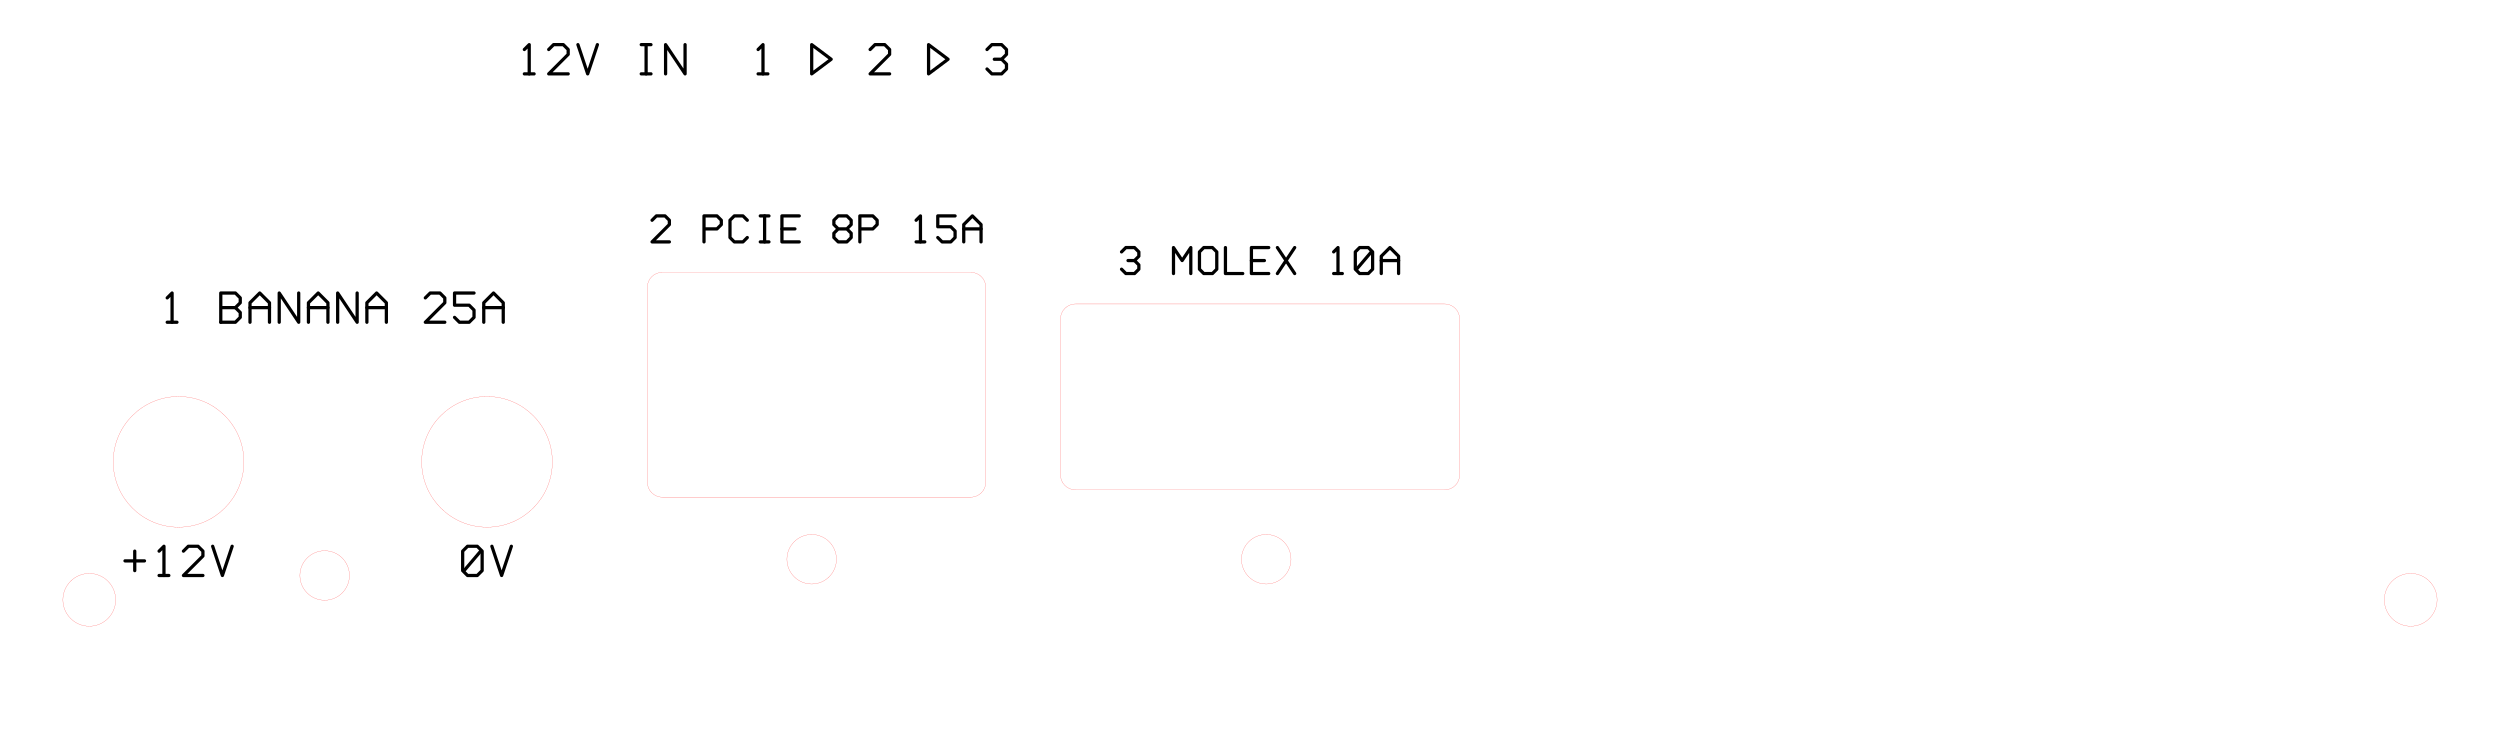
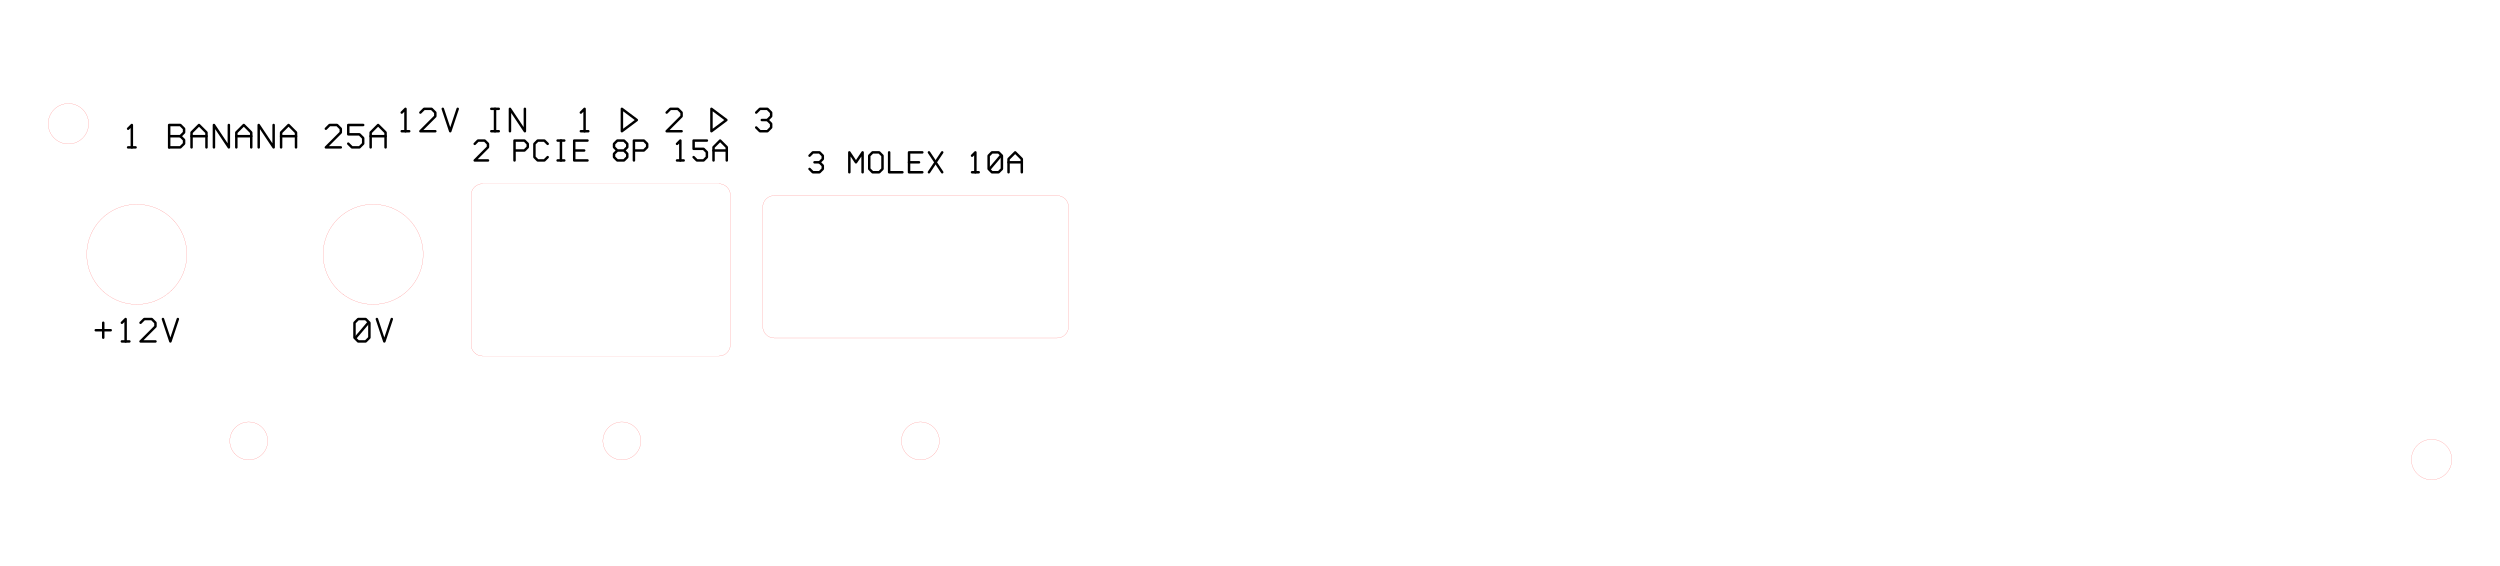
- <svg xmlns="http://www.w3.org/2000/svg" width="154.000mm" height="45.450mm" viewBox="0 0 154.000 45.450" version="1.1">
+ <svg xmlns="http://www.w3.org/2000/svg" width="201.000mm" height="45.450mm" viewBox="0 0 201.000 45.450" version="1.1">
  <g id="cut">
-     <circle cx="11" cy="28.45" r="4.025" style="fill:none;stroke:#ff0000;stroke-width:0.01" />
-     <circle cx="30" cy="28.45" r="4.025" style="fill:none;stroke:#ff0000;stroke-width:0.01" />
-     <path d="M 40.8,16.775 L 59.8,16.775 A 0.925,0.925 0 0 1 60.725,17.7 L 60.725,29.7 A 0.925,0.925 0 0 1 59.8,30.625 L 40.8,30.625 A 0.925,0.925 0 0 1 39.875,29.7 L 39.875,17.7 A 0.925,0.925 0 0 1 40.8,16.775 Z" style="fill:none;stroke:#ff0000;stroke-width:0.01" />
-     <path d="M 66.25,18.725 L 88.99,18.725 A 0.925,0.925 0 0 1 89.915,19.65 L 89.915,29.25 A 0.925,0.925 0 0 1 88.99,30.175 L 66.25,30.175 A 0.925,0.925 0 0 1 65.325,29.25 L 65.325,19.65 A 0.925,0.925 0 0 1 66.25,18.725 Z" style="fill:none;stroke:#ff0000;stroke-width:0.01" />
+     <circle cx="11" cy="20.45" r="4.025" style="fill:none;stroke:#ff0000;stroke-width:0.01" />
+     <circle cx="30" cy="20.45" r="4.025" style="fill:none;stroke:#ff0000;stroke-width:0.01" />
+     <path d="M 38.8,14.775 L 57.8,14.775 A 0.925,0.925 0 0 1 58.725,15.7 L 58.725,27.7 A 0.925,0.925 0 0 1 57.8,28.625 L 38.8,28.625 A 0.925,0.925 0 0 1 37.875,27.7 L 37.875,15.7 A 0.925,0.925 0 0 1 38.8,14.775 Z" style="fill:none;stroke:#ff0000;stroke-width:0.01" />
+     <path d="M 62.25,15.725 L 84.99,15.725 A 0.925,0.925 0 0 1 85.915,16.65 L 85.915,26.25 A 0.925,0.925 0 0 1 84.99,27.175 L 62.25,27.175 A 0.925,0.925 0 0 1 61.325,26.25 L 61.325,16.65 A 0.925,0.925 0 0 1 62.25,15.725 Z" style="fill:none;stroke:#ff0000;stroke-width:0.01" />
    <circle cx="20" cy="35.45" r="1.525" style="fill:none;stroke:#ff0000;stroke-width:0.01" />
-     <circle cx="50" cy="34.45" r="1.525" style="fill:none;stroke:#ff0000;stroke-width:0.01" />
-     <circle cx="78" cy="34.45" r="1.525" style="fill:none;stroke:#ff0000;stroke-width:0.01" />
-     <circle cx="5.5" cy="36.95" r="1.625" style="fill:none;stroke:#ff0000;stroke-width:0.01" />
-     <circle cx="148.5" cy="36.95" r="1.625" style="fill:none;stroke:#ff0000;stroke-width:0.01" />
+     <circle cx="50" cy="35.45" r="1.525" style="fill:none;stroke:#ff0000;stroke-width:0.01" />
+     <circle cx="74" cy="35.45" r="1.525" style="fill:none;stroke:#ff0000;stroke-width:0.01" />
+     <circle cx="5.5" cy="9.95" r="1.625" style="fill:none;stroke:#ff0000;stroke-width:0.01" />
+     <circle cx="195.5" cy="36.95" r="1.625" style="fill:none;stroke:#ff0000;stroke-width:0.01" />
  </g>
  <g id="engrave">
-     <path d="M 7.7,34.55 L 8.9,34.55" style="fill:none;stroke:#000000;stroke-width:0.2;stroke-linecap:round;stroke-linejoin:round" />
-     <path d="M 8.3,35.15 L 8.3,33.95" style="fill:none;stroke:#000000;stroke-width:0.2;stroke-linecap:round;stroke-linejoin:round" />
-     <path d="M 9.8,33.95 L 10.1,33.65 L 10.1,35.45" style="fill:none;stroke:#000000;stroke-width:0.2;stroke-linecap:round;stroke-linejoin:round" />
-     <path d="M 9.8,35.45 L 10.4,35.45" style="fill:none;stroke:#000000;stroke-width:0.2;stroke-linecap:round;stroke-linejoin:round" />
-     <path d="M 11.3,33.95 L 11.6,33.65 L 12.2,33.65 L 12.5,33.95 L 12.5,34.25 L 11.3,35.45 L 12.5,35.45" style="fill:none;stroke:#000000;stroke-width:0.2;stroke-linecap:round;stroke-linejoin:round" />
-     <path d="M 13.1,33.65 L 13.7,35.45 L 14.3,33.65" style="fill:none;stroke:#000000;stroke-width:0.2;stroke-linecap:round;stroke-linejoin:round" />
-     <path d="M 28.8,35.45 L 28.5,35.15 L 28.5,33.95 L 28.8,33.65 L 29.4,33.65 L 29.7,33.95 L 29.7,35.15 L 29.4,35.45 L 28.8,35.45" style="fill:none;stroke:#000000;stroke-width:0.2;stroke-linecap:round;stroke-linejoin:round" />
-     <path d="M 28.59,35.15 L 29.61,33.95" style="fill:none;stroke:#000000;stroke-width:0.2;stroke-linecap:round;stroke-linejoin:round" />
-     <path d="M 30.3,33.65 L 30.9,35.45 L 31.5,33.65" style="fill:none;stroke:#000000;stroke-width:0.2;stroke-linecap:round;stroke-linejoin:round" />
-     <path d="M 10.3,18.35 L 10.6,18.05 L 10.6,19.85" style="fill:none;stroke:#000000;stroke-width:0.2;stroke-linecap:round;stroke-linejoin:round" />
-     <path d="M 10.3,19.85 L 10.9,19.85" style="fill:none;stroke:#000000;stroke-width:0.2;stroke-linecap:round;stroke-linejoin:round" />
-     <path d="M 13.6,19.85 L 13.6,18.05 L 14.5,18.05 L 14.8,18.35 L 14.8,18.65 L 14.5,18.95 L 13.6,18.95" style="fill:none;stroke:#000000;stroke-width:0.2;stroke-linecap:round;stroke-linejoin:round" />
-     <path d="M 14.5,18.95 L 14.8,19.25 L 14.8,19.55 L 14.5,19.85 L 13.6,19.85" style="fill:none;stroke:#000000;stroke-width:0.2;stroke-linecap:round;stroke-linejoin:round" />
-     <path d="M 15.4,19.85 L 15.4,18.65 L 16,18.05 L 16.6,18.65 L 16.6,19.85" style="fill:none;stroke:#000000;stroke-width:0.2;stroke-linecap:round;stroke-linejoin:round" />
-     <path d="M 15.4,18.95 L 16.6,18.95" style="fill:none;stroke:#000000;stroke-width:0.2;stroke-linecap:round;stroke-linejoin:round" />
-     <path d="M 17.2,19.85 L 17.2,18.05 L 18.4,19.85 L 18.4,18.05" style="fill:none;stroke:#000000;stroke-width:0.2;stroke-linecap:round;stroke-linejoin:round" />
-     <path d="M 19,19.85 L 19,18.65 L 19.6,18.05 L 20.2,18.65 L 20.2,19.85" style="fill:none;stroke:#000000;stroke-width:0.2;stroke-linecap:round;stroke-linejoin:round" />
-     <path d="M 19,18.95 L 20.2,18.95" style="fill:none;stroke:#000000;stroke-width:0.2;stroke-linecap:round;stroke-linejoin:round" />
-     <path d="M 20.8,19.85 L 20.8,18.05 L 22,19.85 L 22,18.05" style="fill:none;stroke:#000000;stroke-width:0.2;stroke-linecap:round;stroke-linejoin:round" />
-     <path d="M 22.6,19.85 L 22.6,18.65 L 23.2,18.05 L 23.8,18.65 L 23.8,19.85" style="fill:none;stroke:#000000;stroke-width:0.2;stroke-linecap:round;stroke-linejoin:round" />
-     <path d="M 22.6,18.95 L 23.8,18.95" style="fill:none;stroke:#000000;stroke-width:0.2;stroke-linecap:round;stroke-linejoin:round" />
-     <path d="M 26.2,18.35 L 26.5,18.05 L 27.1,18.05 L 27.4,18.35 L 27.4,18.65 L 26.2,19.85 L 27.4,19.85" style="fill:none;stroke:#000000;stroke-width:0.2;stroke-linecap:round;stroke-linejoin:round" />
-     <path d="M 29.2,18.05 L 28,18.05 L 28,18.8 L 28.9,18.8 L 29.2,19.1 L 29.2,19.55 L 28.9,19.85 L 28.3,19.85 L 28,19.55" style="fill:none;stroke:#000000;stroke-width:0.2;stroke-linecap:round;stroke-linejoin:round" />
-     <path d="M 29.8,19.85 L 29.8,18.65 L 30.4,18.05 L 31,18.65 L 31,19.85" style="fill:none;stroke:#000000;stroke-width:0.2;stroke-linecap:round;stroke-linejoin:round" />
-     <path d="M 29.8,18.95 L 31,18.95" style="fill:none;stroke:#000000;stroke-width:0.2;stroke-linecap:round;stroke-linejoin:round" />
-     <path d="M 40.167,13.567 L 40.433,13.3 L 40.967,13.3 L 41.233,13.567 L 41.233,13.833 L 40.167,14.9 L 41.233,14.9" style="fill:none;stroke:#000000;stroke-width:0.2;stroke-linecap:round;stroke-linejoin:round" />
-     <path d="M 43.367,14.9 L 43.367,13.3 L 44.167,13.3 L 44.433,13.567 L 44.433,13.833 L 44.167,14.1 L 43.367,14.1" style="fill:none;stroke:#000000;stroke-width:0.2;stroke-linecap:round;stroke-linejoin:round" />
-     <path d="M 46.033,13.567 L 45.767,13.3 L 45.233,13.3 L 44.967,13.567 L 44.967,14.633 L 45.233,14.9 L 45.767,14.9 L 46.033,14.633" style="fill:none;stroke:#000000;stroke-width:0.2;stroke-linecap:round;stroke-linejoin:round" />
-     <path d="M 46.833,13.3 L 47.367,13.3" style="fill:none;stroke:#000000;stroke-width:0.2;stroke-linecap:round;stroke-linejoin:round" />
-     <path d="M 47.1,13.3 L 47.1,14.9" style="fill:none;stroke:#000000;stroke-width:0.2;stroke-linecap:round;stroke-linejoin:round" />
-     <path d="M 46.833,14.9 L 47.367,14.9" style="fill:none;stroke:#000000;stroke-width:0.2;stroke-linecap:round;stroke-linejoin:round" />
-     <path d="M 49.233,13.3 L 48.167,13.3 L 48.167,14.9 L 49.233,14.9" style="fill:none;stroke:#000000;stroke-width:0.2;stroke-linecap:round;stroke-linejoin:round" />
-     <path d="M 48.167,14.1 L 48.967,14.1" style="fill:none;stroke:#000000;stroke-width:0.2;stroke-linecap:round;stroke-linejoin:round" />
-     <path d="M 51.633,14.1 L 51.367,13.833 L 51.367,13.567 L 51.633,13.3 L 52.167,13.3 L 52.433,13.567 L 52.433,13.833 L 52.167,14.1 L 51.633,14.1 L 51.367,14.367 L 51.367,14.633 L 51.633,14.9 L 52.167,14.9 L 52.433,14.633 L 52.433,14.367 L 52.167,14.1" style="fill:none;stroke:#000000;stroke-width:0.2;stroke-linecap:round;stroke-linejoin:round" />
-     <path d="M 52.967,14.9 L 52.967,13.3 L 53.767,13.3 L 54.033,13.567 L 54.033,13.833 L 53.767,14.1 L 52.967,14.1" style="fill:none;stroke:#000000;stroke-width:0.2;stroke-linecap:round;stroke-linejoin:round" />
-     <path d="M 56.433,13.567 L 56.7,13.3 L 56.7,14.9" style="fill:none;stroke:#000000;stroke-width:0.2;stroke-linecap:round;stroke-linejoin:round" />
-     <path d="M 56.433,14.9 L 56.967,14.9" style="fill:none;stroke:#000000;stroke-width:0.2;stroke-linecap:round;stroke-linejoin:round" />
-     <path d="M 58.833,13.3 L 57.767,13.3 L 57.767,13.967 L 58.567,13.967 L 58.833,14.233 L 58.833,14.633 L 58.567,14.9 L 58.033,14.9 L 57.767,14.633" style="fill:none;stroke:#000000;stroke-width:0.2;stroke-linecap:round;stroke-linejoin:round" />
-     <path d="M 59.367,14.9 L 59.367,13.833 L 59.9,13.3 L 60.433,13.833 L 60.433,14.9" style="fill:none;stroke:#000000;stroke-width:0.2;stroke-linecap:round;stroke-linejoin:round" />
-     <path d="M 59.367,14.1 L 60.433,14.1" style="fill:none;stroke:#000000;stroke-width:0.2;stroke-linecap:round;stroke-linejoin:round" />
-     <path d="M 69.087,15.517 L 69.353,15.25 L 69.887,15.25 L 70.153,15.517 L 70.153,15.783 L 69.887,16.05 L 70.153,16.317 L 70.153,16.583 L 69.887,16.85 L 69.353,16.85 L 69.087,16.583" style="fill:none;stroke:#000000;stroke-width:0.2;stroke-linecap:round;stroke-linejoin:round" />
-     <path d="M 69.487,16.05 L 69.887,16.05" style="fill:none;stroke:#000000;stroke-width:0.2;stroke-linecap:round;stroke-linejoin:round" />
-     <path d="M 72.287,16.85 L 72.287,15.25 L 72.82,16.05 L 73.353,15.25 L 73.353,16.85" style="fill:none;stroke:#000000;stroke-width:0.2;stroke-linecap:round;stroke-linejoin:round" />
-     <path d="M 74.153,16.85 L 73.887,16.583 L 73.887,15.517 L 74.153,15.25 L 74.687,15.25 L 74.953,15.517 L 74.953,16.583 L 74.687,16.85 L 74.153,16.85" style="fill:none;stroke:#000000;stroke-width:0.2;stroke-linecap:round;stroke-linejoin:round" />
-     <path d="M 75.487,15.25 L 75.487,16.85 L 76.553,16.85" style="fill:none;stroke:#000000;stroke-width:0.2;stroke-linecap:round;stroke-linejoin:round" />
-     <path d="M 78.153,15.25 L 77.087,15.25 L 77.087,16.85 L 78.153,16.85" style="fill:none;stroke:#000000;stroke-width:0.2;stroke-linecap:round;stroke-linejoin:round" />
-     <path d="M 77.087,16.05 L 77.887,16.05" style="fill:none;stroke:#000000;stroke-width:0.2;stroke-linecap:round;stroke-linejoin:round" />
-     <path d="M 78.687,16.85 L 79.753,15.25" style="fill:none;stroke:#000000;stroke-width:0.2;stroke-linecap:round;stroke-linejoin:round" />
-     <path d="M 78.687,15.25 L 79.753,16.85" style="fill:none;stroke:#000000;stroke-width:0.2;stroke-linecap:round;stroke-linejoin:round" />
-     <path d="M 82.153,15.517 L 82.42,15.25 L 82.42,16.85" style="fill:none;stroke:#000000;stroke-width:0.2;stroke-linecap:round;stroke-linejoin:round" />
-     <path d="M 82.153,16.85 L 82.687,16.85" style="fill:none;stroke:#000000;stroke-width:0.2;stroke-linecap:round;stroke-linejoin:round" />
-     <path d="M 83.753,16.85 L 83.487,16.583 L 83.487,15.517 L 83.753,15.25 L 84.287,15.25 L 84.553,15.517 L 84.553,16.583 L 84.287,16.85 L 83.753,16.85" style="fill:none;stroke:#000000;stroke-width:0.2;stroke-linecap:round;stroke-linejoin:round" />
-     <path d="M 83.567,16.583 L 84.473,15.517" style="fill:none;stroke:#000000;stroke-width:0.2;stroke-linecap:round;stroke-linejoin:round" />
-     <path d="M 85.087,16.85 L 85.087,15.783 L 85.62,15.25 L 86.153,15.783 L 86.153,16.85" style="fill:none;stroke:#000000;stroke-width:0.2;stroke-linecap:round;stroke-linejoin:round" />
-     <path d="M 85.087,16.05 L 86.153,16.05" style="fill:none;stroke:#000000;stroke-width:0.2;stroke-linecap:round;stroke-linejoin:round" />
-     <path d="M 32.3,3.05 L 32.6,2.75 L 32.6,4.55" style="fill:none;stroke:#000000;stroke-width:0.2;stroke-linecap:round;stroke-linejoin:round" />
-     <path d="M 32.3,4.55 L 32.9,4.55" style="fill:none;stroke:#000000;stroke-width:0.2;stroke-linecap:round;stroke-linejoin:round" />
-     <path d="M 33.8,3.05 L 34.1,2.75 L 34.7,2.75 L 35,3.05 L 35,3.35 L 33.8,4.55 L 35,4.55" style="fill:none;stroke:#000000;stroke-width:0.2;stroke-linecap:round;stroke-linejoin:round" />
-     <path d="M 35.6,2.75 L 36.2,4.55 L 36.8,2.75" style="fill:none;stroke:#000000;stroke-width:0.2;stroke-linecap:round;stroke-linejoin:round" />
-     <path d="M 39.5,2.75 L 40.1,2.75" style="fill:none;stroke:#000000;stroke-width:0.2;stroke-linecap:round;stroke-linejoin:round" />
-     <path d="M 39.8,2.75 L 39.8,4.55" style="fill:none;stroke:#000000;stroke-width:0.2;stroke-linecap:round;stroke-linejoin:round" />
-     <path d="M 39.5,4.55 L 40.1,4.55" style="fill:none;stroke:#000000;stroke-width:0.2;stroke-linecap:round;stroke-linejoin:round" />
-     <path d="M 41,4.55 L 41,2.75 L 42.2,4.55 L 42.2,2.75" style="fill:none;stroke:#000000;stroke-width:0.2;stroke-linecap:round;stroke-linejoin:round" />
-     <path d="M 46.7,3.05 L 47,2.75 L 47,4.55" style="fill:none;stroke:#000000;stroke-width:0.2;stroke-linecap:round;stroke-linejoin:round" />
-     <path d="M 46.7,4.55 L 47.3,4.55" style="fill:none;stroke:#000000;stroke-width:0.2;stroke-linecap:round;stroke-linejoin:round" />
-     <path d="M 50,2.75 L 51.2,3.65 L 50,4.55 L 50,2.75" style="fill:none;stroke:#000000;stroke-width:0.2;stroke-linecap:round;stroke-linejoin:round" />
-     <path d="M 53.6,3.05 L 53.9,2.75 L 54.5,2.75 L 54.8,3.05 L 54.8,3.35 L 53.6,4.55 L 54.8,4.55" style="fill:none;stroke:#000000;stroke-width:0.2;stroke-linecap:round;stroke-linejoin:round" />
-     <path d="M 57.2,2.75 L 58.4,3.65 L 57.2,4.55 L 57.2,2.75" style="fill:none;stroke:#000000;stroke-width:0.2;stroke-linecap:round;stroke-linejoin:round" />
-     <path d="M 60.8,3.05 L 61.1,2.75 L 61.7,2.75 L 62,3.05 L 62,3.35 L 61.7,3.65 L 62,3.95 L 62,4.25 L 61.7,4.55 L 61.1,4.55 L 60.8,4.25" style="fill:none;stroke:#000000;stroke-width:0.2;stroke-linecap:round;stroke-linejoin:round" />
-     <path d="M 61.25,3.65 L 61.7,3.65" style="fill:none;stroke:#000000;stroke-width:0.2;stroke-linecap:round;stroke-linejoin:round" />
+     <path d="M 7.7,26.55 L 8.9,26.55" style="fill:none;stroke:#000000;stroke-width:0.2;stroke-linecap:round;stroke-linejoin:round" />
+     <path d="M 8.3,27.15 L 8.3,25.95" style="fill:none;stroke:#000000;stroke-width:0.2;stroke-linecap:round;stroke-linejoin:round" />
+     <path d="M 9.8,25.95 L 10.1,25.65 L 10.1,27.45" style="fill:none;stroke:#000000;stroke-width:0.2;stroke-linecap:round;stroke-linejoin:round" />
+     <path d="M 9.8,27.45 L 10.4,27.45" style="fill:none;stroke:#000000;stroke-width:0.2;stroke-linecap:round;stroke-linejoin:round" />
+     <path d="M 11.3,25.95 L 11.6,25.65 L 12.2,25.65 L 12.5,25.95 L 12.5,26.25 L 11.3,27.45 L 12.5,27.45" style="fill:none;stroke:#000000;stroke-width:0.2;stroke-linecap:round;stroke-linejoin:round" />
+     <path d="M 13.1,25.65 L 13.7,27.45 L 14.3,25.65" style="fill:none;stroke:#000000;stroke-width:0.2;stroke-linecap:round;stroke-linejoin:round" />
+     <path d="M 28.8,27.45 L 28.5,27.15 L 28.5,25.95 L 28.8,25.65 L 29.4,25.65 L 29.7,25.95 L 29.7,27.15 L 29.4,27.45 L 28.8,27.45" style="fill:none;stroke:#000000;stroke-width:0.2;stroke-linecap:round;stroke-linejoin:round" />
+     <path d="M 28.59,27.15 L 29.61,25.95" style="fill:none;stroke:#000000;stroke-width:0.2;stroke-linecap:round;stroke-linejoin:round" />
+     <path d="M 30.3,25.65 L 30.9,27.45 L 31.5,25.65" style="fill:none;stroke:#000000;stroke-width:0.2;stroke-linecap:round;stroke-linejoin:round" />
+     <path d="M 10.3,10.35 L 10.6,10.05 L 10.6,11.85" style="fill:none;stroke:#000000;stroke-width:0.2;stroke-linecap:round;stroke-linejoin:round" />
+     <path d="M 10.3,11.85 L 10.9,11.85" style="fill:none;stroke:#000000;stroke-width:0.2;stroke-linecap:round;stroke-linejoin:round" />
+     <path d="M 13.6,11.85 L 13.6,10.05 L 14.5,10.05 L 14.8,10.35 L 14.8,10.65 L 14.5,10.95 L 13.6,10.95" style="fill:none;stroke:#000000;stroke-width:0.2;stroke-linecap:round;stroke-linejoin:round" />
+     <path d="M 14.5,10.95 L 14.8,11.25 L 14.8,11.55 L 14.5,11.85 L 13.6,11.85" style="fill:none;stroke:#000000;stroke-width:0.2;stroke-linecap:round;stroke-linejoin:round" />
+     <path d="M 15.4,11.85 L 15.4,10.65 L 16,10.05 L 16.6,10.65 L 16.6,11.85" style="fill:none;stroke:#000000;stroke-width:0.2;stroke-linecap:round;stroke-linejoin:round" />
+     <path d="M 15.4,10.95 L 16.6,10.95" style="fill:none;stroke:#000000;stroke-width:0.2;stroke-linecap:round;stroke-linejoin:round" />
+     <path d="M 17.2,11.85 L 17.2,10.05 L 18.4,11.85 L 18.4,10.05" style="fill:none;stroke:#000000;stroke-width:0.2;stroke-linecap:round;stroke-linejoin:round" />
+     <path d="M 19,11.85 L 19,10.65 L 19.6,10.05 L 20.2,10.65 L 20.2,11.85" style="fill:none;stroke:#000000;stroke-width:0.2;stroke-linecap:round;stroke-linejoin:round" />
+     <path d="M 19,10.95 L 20.2,10.95" style="fill:none;stroke:#000000;stroke-width:0.2;stroke-linecap:round;stroke-linejoin:round" />
+     <path d="M 20.8,11.85 L 20.8,10.05 L 22,11.85 L 22,10.05" style="fill:none;stroke:#000000;stroke-width:0.2;stroke-linecap:round;stroke-linejoin:round" />
+     <path d="M 22.6,11.85 L 22.6,10.65 L 23.2,10.05 L 23.8,10.65 L 23.8,11.85" style="fill:none;stroke:#000000;stroke-width:0.2;stroke-linecap:round;stroke-linejoin:round" />
+     <path d="M 22.6,10.95 L 23.8,10.95" style="fill:none;stroke:#000000;stroke-width:0.2;stroke-linecap:round;stroke-linejoin:round" />
+     <path d="M 26.2,10.35 L 26.5,10.05 L 27.1,10.05 L 27.4,10.35 L 27.4,10.65 L 26.2,11.85 L 27.4,11.85" style="fill:none;stroke:#000000;stroke-width:0.2;stroke-linecap:round;stroke-linejoin:round" />
+     <path d="M 29.2,10.05 L 28,10.05 L 28,10.8 L 28.9,10.8 L 29.2,11.1 L 29.2,11.55 L 28.9,11.85 L 28.3,11.85 L 28,11.55" style="fill:none;stroke:#000000;stroke-width:0.2;stroke-linecap:round;stroke-linejoin:round" />
+     <path d="M 29.8,11.85 L 29.8,10.65 L 30.4,10.05 L 31,10.65 L 31,11.85" style="fill:none;stroke:#000000;stroke-width:0.2;stroke-linecap:round;stroke-linejoin:round" />
+     <path d="M 29.8,10.95 L 31,10.95" style="fill:none;stroke:#000000;stroke-width:0.2;stroke-linecap:round;stroke-linejoin:round" />
+     <path d="M 38.167,11.567 L 38.433,11.3 L 38.967,11.3 L 39.233,11.567 L 39.233,11.833 L 38.167,12.9 L 39.233,12.9" style="fill:none;stroke:#000000;stroke-width:0.2;stroke-linecap:round;stroke-linejoin:round" />
+     <path d="M 41.367,12.9 L 41.367,11.3 L 42.167,11.3 L 42.433,11.567 L 42.433,11.833 L 42.167,12.1 L 41.367,12.1" style="fill:none;stroke:#000000;stroke-width:0.2;stroke-linecap:round;stroke-linejoin:round" />
+     <path d="M 44.033,11.567 L 43.767,11.3 L 43.233,11.3 L 42.967,11.567 L 42.967,12.633 L 43.233,12.9 L 43.767,12.9 L 44.033,12.633" style="fill:none;stroke:#000000;stroke-width:0.2;stroke-linecap:round;stroke-linejoin:round" />
+     <path d="M 44.833,11.3 L 45.367,11.3" style="fill:none;stroke:#000000;stroke-width:0.2;stroke-linecap:round;stroke-linejoin:round" />
+     <path d="M 45.1,11.3 L 45.1,12.9" style="fill:none;stroke:#000000;stroke-width:0.2;stroke-linecap:round;stroke-linejoin:round" />
+     <path d="M 44.833,12.9 L 45.367,12.9" style="fill:none;stroke:#000000;stroke-width:0.2;stroke-linecap:round;stroke-linejoin:round" />
+     <path d="M 47.233,11.3 L 46.167,11.3 L 46.167,12.9 L 47.233,12.9" style="fill:none;stroke:#000000;stroke-width:0.2;stroke-linecap:round;stroke-linejoin:round" />
+     <path d="M 46.167,12.1 L 46.967,12.1" style="fill:none;stroke:#000000;stroke-width:0.2;stroke-linecap:round;stroke-linejoin:round" />
+     <path d="M 49.633,12.1 L 49.367,11.833 L 49.367,11.567 L 49.633,11.3 L 50.167,11.3 L 50.433,11.567 L 50.433,11.833 L 50.167,12.1 L 49.633,12.1 L 49.367,12.367 L 49.367,12.633 L 49.633,12.9 L 50.167,12.9 L 50.433,12.633 L 50.433,12.367 L 50.167,12.1" style="fill:none;stroke:#000000;stroke-width:0.2;stroke-linecap:round;stroke-linejoin:round" />
+     <path d="M 50.967,12.9 L 50.967,11.3 L 51.767,11.3 L 52.033,11.567 L 52.033,11.833 L 51.767,12.1 L 50.967,12.1" style="fill:none;stroke:#000000;stroke-width:0.2;stroke-linecap:round;stroke-linejoin:round" />
+     <path d="M 54.433,11.567 L 54.7,11.3 L 54.7,12.9" style="fill:none;stroke:#000000;stroke-width:0.2;stroke-linecap:round;stroke-linejoin:round" />
+     <path d="M 54.433,12.9 L 54.967,12.9" style="fill:none;stroke:#000000;stroke-width:0.2;stroke-linecap:round;stroke-linejoin:round" />
+     <path d="M 56.833,11.3 L 55.767,11.3 L 55.767,11.967 L 56.567,11.967 L 56.833,12.233 L 56.833,12.633 L 56.567,12.9 L 56.033,12.9 L 55.767,12.633" style="fill:none;stroke:#000000;stroke-width:0.2;stroke-linecap:round;stroke-linejoin:round" />
+     <path d="M 57.367,12.9 L 57.367,11.833 L 57.9,11.3 L 58.433,11.833 L 58.433,12.9" style="fill:none;stroke:#000000;stroke-width:0.2;stroke-linecap:round;stroke-linejoin:round" />
+     <path d="M 57.367,12.1 L 58.433,12.1" style="fill:none;stroke:#000000;stroke-width:0.2;stroke-linecap:round;stroke-linejoin:round" />
+     <path d="M 65.087,12.517 L 65.353,12.25 L 65.887,12.25 L 66.153,12.517 L 66.153,12.783 L 65.887,13.05 L 66.153,13.317 L 66.153,13.583 L 65.887,13.85 L 65.353,13.85 L 65.087,13.583" style="fill:none;stroke:#000000;stroke-width:0.2;stroke-linecap:round;stroke-linejoin:round" />
+     <path d="M 65.487,13.05 L 65.887,13.05" style="fill:none;stroke:#000000;stroke-width:0.2;stroke-linecap:round;stroke-linejoin:round" />
+     <path d="M 68.287,13.85 L 68.287,12.25 L 68.82,13.05 L 69.353,12.25 L 69.353,13.85" style="fill:none;stroke:#000000;stroke-width:0.2;stroke-linecap:round;stroke-linejoin:round" />
+     <path d="M 70.153,13.85 L 69.887,13.583 L 69.887,12.517 L 70.153,12.25 L 70.687,12.25 L 70.953,12.517 L 70.953,13.583 L 70.687,13.85 L 70.153,13.85" style="fill:none;stroke:#000000;stroke-width:0.2;stroke-linecap:round;stroke-linejoin:round" />
+     <path d="M 71.487,12.25 L 71.487,13.85 L 72.553,13.85" style="fill:none;stroke:#000000;stroke-width:0.2;stroke-linecap:round;stroke-linejoin:round" />
+     <path d="M 74.153,12.25 L 73.087,12.25 L 73.087,13.85 L 74.153,13.85" style="fill:none;stroke:#000000;stroke-width:0.2;stroke-linecap:round;stroke-linejoin:round" />
+     <path d="M 73.087,13.05 L 73.887,13.05" style="fill:none;stroke:#000000;stroke-width:0.2;stroke-linecap:round;stroke-linejoin:round" />
+     <path d="M 74.687,13.85 L 75.753,12.25" style="fill:none;stroke:#000000;stroke-width:0.2;stroke-linecap:round;stroke-linejoin:round" />
+     <path d="M 74.687,12.25 L 75.753,13.85" style="fill:none;stroke:#000000;stroke-width:0.2;stroke-linecap:round;stroke-linejoin:round" />
+     <path d="M 78.153,12.517 L 78.42,12.25 L 78.42,13.85" style="fill:none;stroke:#000000;stroke-width:0.2;stroke-linecap:round;stroke-linejoin:round" />
+     <path d="M 78.153,13.85 L 78.687,13.85" style="fill:none;stroke:#000000;stroke-width:0.2;stroke-linecap:round;stroke-linejoin:round" />
+     <path d="M 79.753,13.85 L 79.487,13.583 L 79.487,12.517 L 79.753,12.25 L 80.287,12.25 L 80.553,12.517 L 80.553,13.583 L 80.287,13.85 L 79.753,13.85" style="fill:none;stroke:#000000;stroke-width:0.2;stroke-linecap:round;stroke-linejoin:round" />
+     <path d="M 79.567,13.583 L 80.473,12.517" style="fill:none;stroke:#000000;stroke-width:0.2;stroke-linecap:round;stroke-linejoin:round" />
+     <path d="M 81.087,13.85 L 81.087,12.783 L 81.62,12.25 L 82.153,12.783 L 82.153,13.85" style="fill:none;stroke:#000000;stroke-width:0.2;stroke-linecap:round;stroke-linejoin:round" />
+     <path d="M 81.087,13.05 L 82.153,13.05" style="fill:none;stroke:#000000;stroke-width:0.2;stroke-linecap:round;stroke-linejoin:round" />
+     <path d="M 32.3,9.05 L 32.6,8.75 L 32.6,10.55" style="fill:none;stroke:#000000;stroke-width:0.2;stroke-linecap:round;stroke-linejoin:round" />
+     <path d="M 32.3,10.55 L 32.9,10.55" style="fill:none;stroke:#000000;stroke-width:0.2;stroke-linecap:round;stroke-linejoin:round" />
+     <path d="M 33.8,9.05 L 34.1,8.75 L 34.7,8.75 L 35,9.05 L 35,9.35 L 33.8,10.55 L 35,10.55" style="fill:none;stroke:#000000;stroke-width:0.2;stroke-linecap:round;stroke-linejoin:round" />
+     <path d="M 35.6,8.75 L 36.2,10.55 L 36.8,8.75" style="fill:none;stroke:#000000;stroke-width:0.2;stroke-linecap:round;stroke-linejoin:round" />
+     <path d="M 39.5,8.75 L 40.1,8.75" style="fill:none;stroke:#000000;stroke-width:0.2;stroke-linecap:round;stroke-linejoin:round" />
+     <path d="M 39.8,8.75 L 39.8,10.55" style="fill:none;stroke:#000000;stroke-width:0.2;stroke-linecap:round;stroke-linejoin:round" />
+     <path d="M 39.5,10.55 L 40.1,10.55" style="fill:none;stroke:#000000;stroke-width:0.2;stroke-linecap:round;stroke-linejoin:round" />
+     <path d="M 41,10.55 L 41,8.75 L 42.2,10.55 L 42.2,8.75" style="fill:none;stroke:#000000;stroke-width:0.2;stroke-linecap:round;stroke-linejoin:round" />
+     <path d="M 46.7,9.05 L 47,8.75 L 47,10.55" style="fill:none;stroke:#000000;stroke-width:0.2;stroke-linecap:round;stroke-linejoin:round" />
+     <path d="M 46.7,10.55 L 47.3,10.55" style="fill:none;stroke:#000000;stroke-width:0.2;stroke-linecap:round;stroke-linejoin:round" />
+     <path d="M 50,8.75 L 51.2,9.65 L 50,10.55 L 50,8.75" style="fill:none;stroke:#000000;stroke-width:0.2;stroke-linecap:round;stroke-linejoin:round" />
+     <path d="M 53.6,9.05 L 53.9,8.75 L 54.5,8.75 L 54.8,9.05 L 54.8,9.35 L 53.6,10.55 L 54.8,10.55" style="fill:none;stroke:#000000;stroke-width:0.2;stroke-linecap:round;stroke-linejoin:round" />
+     <path d="M 57.2,8.75 L 58.4,9.65 L 57.2,10.55 L 57.2,8.75" style="fill:none;stroke:#000000;stroke-width:0.2;stroke-linecap:round;stroke-linejoin:round" />
+     <path d="M 60.8,9.05 L 61.1,8.75 L 61.7,8.75 L 62,9.05 L 62,9.35 L 61.7,9.65 L 62,9.95 L 62,10.25 L 61.7,10.55 L 61.1,10.55 L 60.8,10.25" style="fill:none;stroke:#000000;stroke-width:0.2;stroke-linecap:round;stroke-linejoin:round" />
+     <path d="M 61.25,9.65 L 61.7,9.65" style="fill:none;stroke:#000000;stroke-width:0.2;stroke-linecap:round;stroke-linejoin:round" />
  </g>
  <g id="ref" style="display:none">
-     <path d="M 2,2 L 152,2 L 152,43.45 L 2,43.45 Z" style="fill:none;stroke:#0000ff;stroke-width:0.2;stroke-dasharray:1,1" />
+     <path d="M 2,2 L 199,2 L 199,43.45 L 2,43.45 Z" style="fill:none;stroke:#0000ff;stroke-width:0.2;stroke-dasharray:1,1" />
  </g>
</svg>
